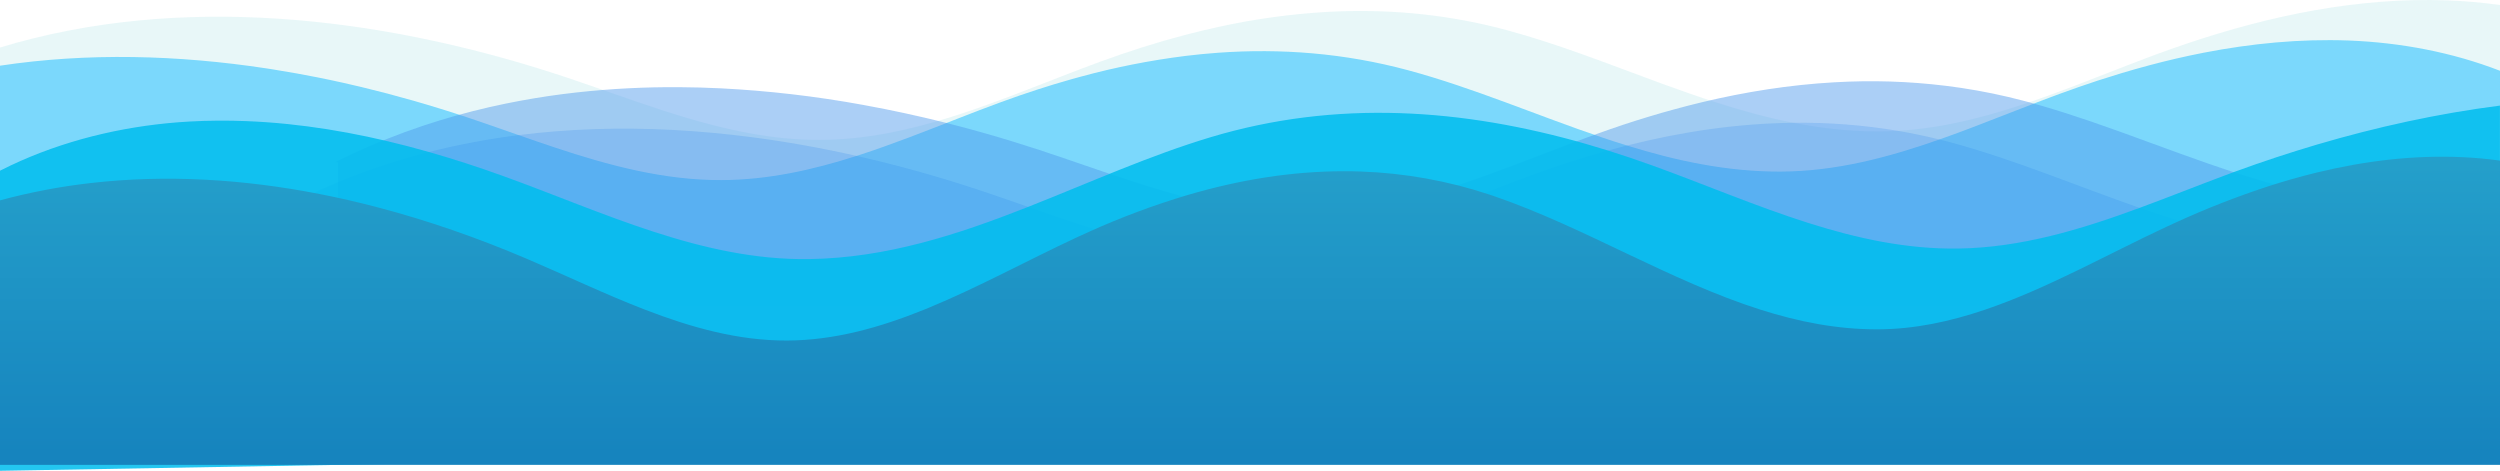
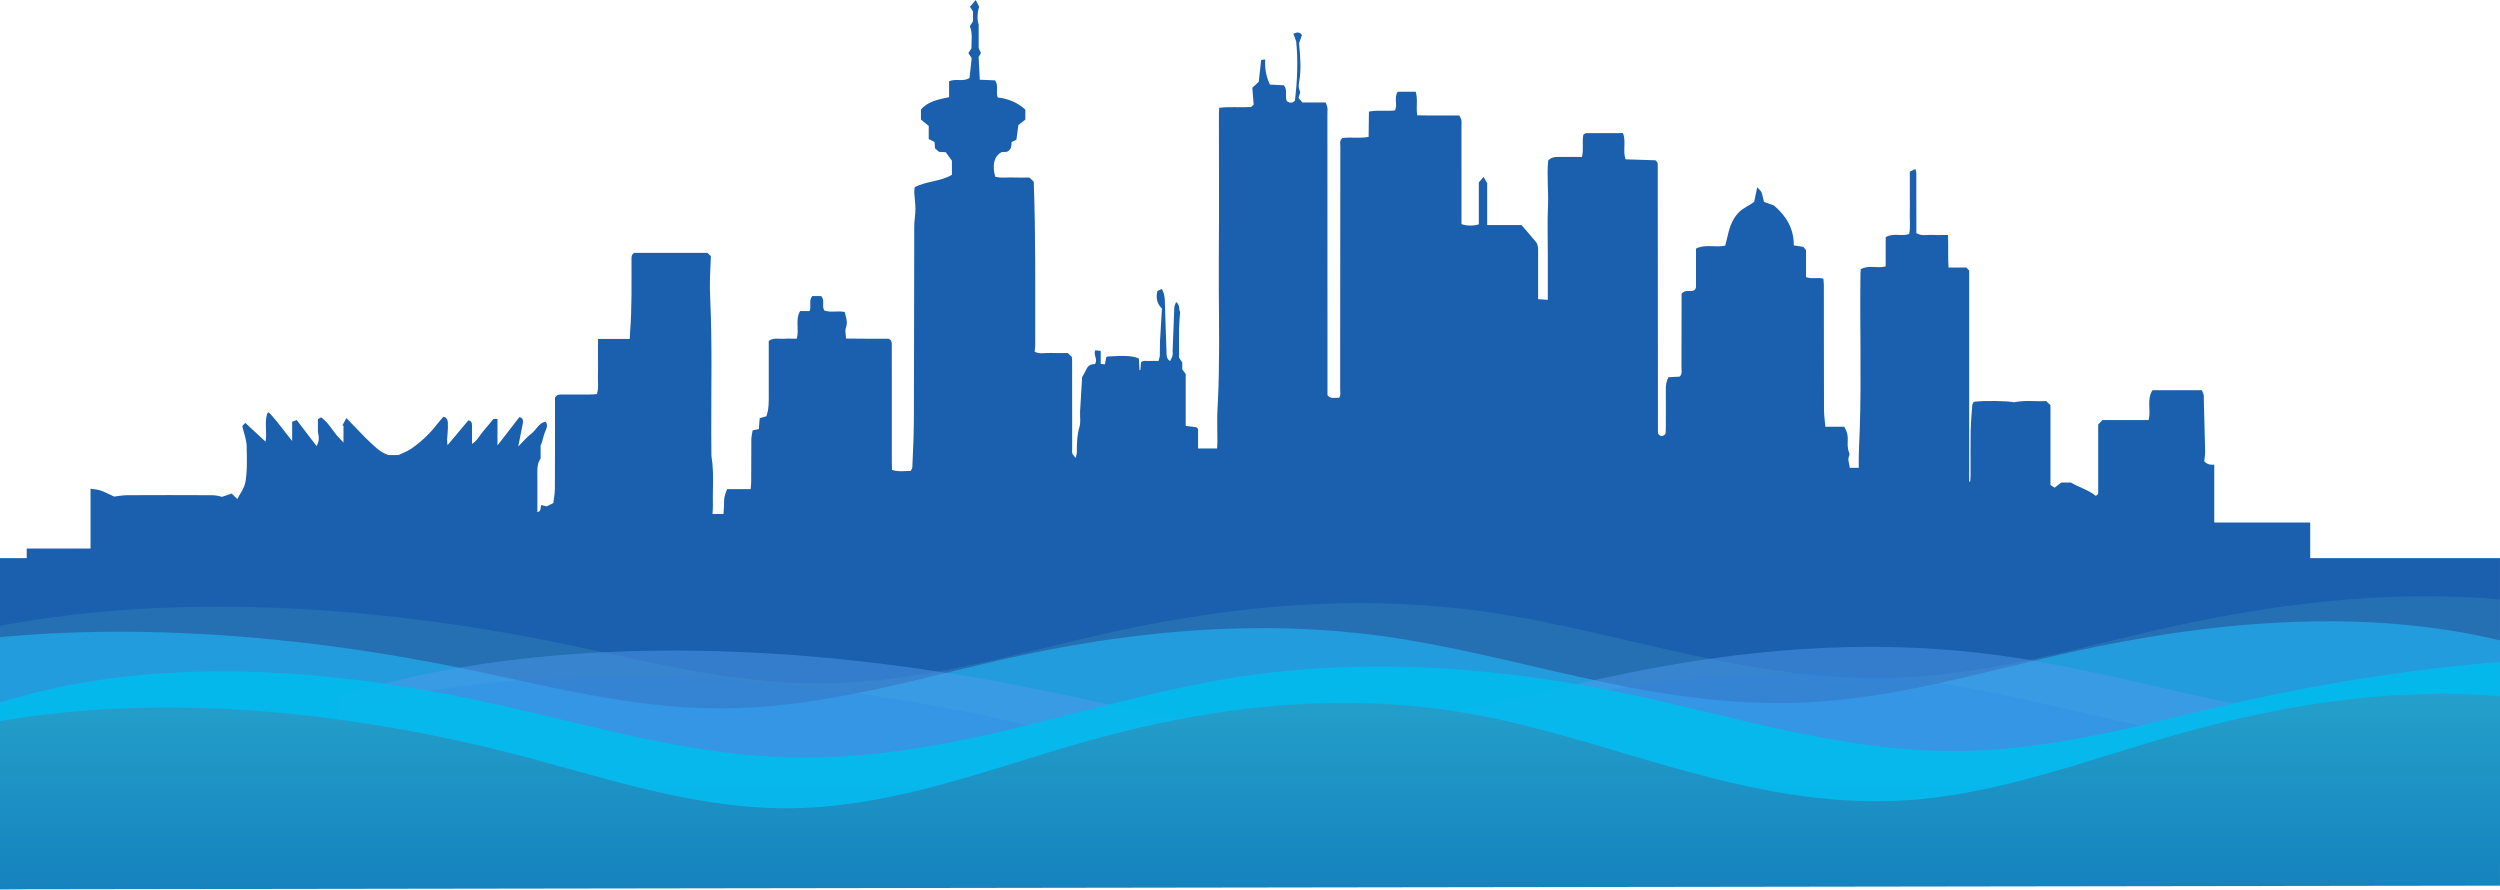
- <svg xmlns="http://www.w3.org/2000/svg" viewBox="0 0 3648 686.97">
-   <defs>
-     <style>.a{fill:#65c9d1;opacity:0.15;}.a,.b,.c,.d,.e{isolation:isolate;}.b{fill:#20c0ff;opacity:0.55;}.c{fill:#4f9aed;opacity:0.48;}.d{fill:#2381e9;opacity:0.2;}.e{fill:#00bdee;opacity:0.86;}.f{fill:url(#a);}</style>
-     <linearGradient id="a" x1="1824" y1="3551.13" x2="1824" y2="-308.73" gradientUnits="userSpaceOnUse">
-       <stop offset="0.02" stop-color="#041845" />
-       <stop offset="0.31" stop-color="#17347b" />
-       <stop offset="0.51" stop-color="#0357a7" />
-       <stop offset="0.66" stop-color="#0a6db3" />
-       <stop offset="0.74" stop-color="#1582bd" />
-       <stop offset="0.89" stop-color="#28a7ce" />
-       <stop offset="1" stop-color="#53d6db" />
+ <svg xmlns="http://www.w3.org/2000/svg" viewBox="0 0 3648.02 1297.726" version="1.1" id="svg35" width="3648.02" height="1297.726">
+   <defs id="defs19">
+     <style id="style2">.a{fill:#65c9d1;opacity:0.15;}.a,.b,.c,.d,.e{isolation:isolate;}.b{fill:#20c0ff;opacity:0.55;}.c{fill:#4f9aed;opacity:0.48;}.d{fill:#2381e9;opacity:0.2;}.e{fill:#00bdee;opacity:0.86;}.f{fill:url(#a);}</style>
+     <linearGradient id="a" x1="1824" y1="3551.13" x2="1824" y2="-308.73" gradientUnits="userSpaceOnUse" gradientTransform="matrix(1,0,0,0.6224525,0,870.1015)">
+       <stop offset="0.02" stop-color="#041845" id="stop4" />
+       <stop offset="0.31" stop-color="#17347b" id="stop6" />
+       <stop offset="0.51" stop-color="#0357a7" id="stop8" />
+       <stop offset="0.66" stop-color="#0a6db3" id="stop10" />
+       <stop offset="0.74" stop-color="#1582bd" id="stop12" />
+       <stop offset="0.89" stop-color="#28a7ce" id="stop14" />
+       <stop offset="1" stop-color="#53d6db" id="stop16" />
    </linearGradient>
  </defs>
-   <path class="a" d="M3648,7.36V446.24H0V69.36C261.78-10.09,551.85,23.92,809.85,107.5q9.06,2.92,18.07,5.94c20.76,6.95,41.52,14.22,62.32,21.5,49.58,17.33,99.41,34.68,150.08,47.67,18.49,4.74,37.09,8.9,55.83,12.27,32.9,5.92,66.24,9.4,100.15,9.29,65.55-.22,128.56-13.78,190.29-33.07q5.3-1.65,10.56-3.36c56.46-18.26,111.9-41,167.32-62.29q5.77-2.23,11.54-4.42,14.51-5.53,29-10.86c41.3-15.12,83-28.4,125-39.38q24.1-6.31,48.35-11.58A1003.67,1003.67,0,0,1,1937,17.35q9.28-.51,18.57-.83c80.39-2.71,161.53,5.43,243,27.41,74.72,20.16,147.37,49.05,220.63,76L2430.4,124c24.28,8.83,48.63,17.38,73.18,25.27,37.25,12,74.92,22.41,113.35,29.94,40.67,8,82.18,12.71,124.95,12.57q13.73,0,27.3-.86c35.37-2.06,70.05-7.78,104.22-15.92l2-.48c30.62-7.38,60.83-16.69,90.8-27q12.93-4.45,25.79-9.15c24.08-8.77,48-18,71.9-27.35h0l10.59-4.14c20.55-8,41.07-16,61.6-23.7q7.25-2.71,14.5-5.37,20.52-7.52,41.35-14.52C3313.08,22.58,3441.39-4.21,3570.69.55A729.11,729.11,0,0,1,3648,7.36Z" />
-   <path class="b" d="M3648,103.27V505H0V95.86c128-19.29,259.84-15.68,389.2,4,2.69.41,5.39.82,8.08,1.25q17.55,2.76,35,5.93h0a4.72,4.72,0,0,1,.9.16h0Q448.57,110,463.86,113q9.12,1.81,18.18,3.74h0q9.59,2,19.12,4.17,13.35,3,26.63,6.18h0q37.75,9.06,74.88,19.7,41.24,11.78,81.52,25.29l10.18,3.44c20.71,7,41.42,14.32,62.19,21.57q13.78,4.81,27.61,9.56,12.45,4.27,24.93,8.43c79.13,26.29,159.53,48,243.47,47.73,68.1-.23,133.45-14.85,197.48-35.35l3.37-1.08c48.3-15.62,95.86-34.5,143.29-53,21.54-8.4,43-16.71,64.6-24.59,34.12-12.49,68.5-23.73,103.11-33.45q5.79-1.62,11.58-3.19a1098.92,1098.92,0,0,1,154-30.56q23.5-2.89,47.11-4.6c91.74-6.62,184.53.41,277.79,25.56,96,25.9,188.59,66.23,283.45,98.23q17.7,6,35.53,11.52c72.24,22.36,146.2,38.35,224.35,38.1,80.37-.27,156.91-20.58,232-46.95,14.46-5.07,28.86-10.37,43.22-15.8l2-.76c32.63-12.35,65.06-25.32,97.5-37.72q9.54-3.66,19.09-7.23,7.47-2.8,14.94-5.54,27.1-9.92,54.72-19,17.08-5.56,34.35-10.75,20.12-6,40.45-11.44,39.3-10.5,79.29-18.32C3285.24,63.41,3356,56.5,3427.08,59.11,3502.85,62,3578.52,76.36,3648,103.27Z" />
-   <path class="c" d="M3648,285.25v276.5H493.26V236.57l-3.81-.06c1.27-.63,2.53-1.27,3.81-1.89q22.85-11.33,46.46-21.52L540,213a980.56,980.56,0,0,1,101.93-37.37q47.52-14.55,96.16-24.48,10.63-2.19,21.3-4.15,40.64-7.53,81.83-12.09a1281.46,1281.46,0,0,1,150.24-7.69q30.08.18,60.19,1.66a1603,1603,0,0,1,208,24.23q15.6,2.84,31.15,5.94,27.94,5.58,55.61,12,5.19,1.2,10.36,2.44c54.36,12.95,107.88,28.25,160.06,45.41,27.61,9.08,55.22,18.7,82.93,28.18,32.78,11.21,65.7,22.23,98.89,31.92h0c66.56,19.44,134.27,33.57,204.33,33.35,72.64-.23,142.31-15.83,210.56-37.52q5.44-1.73,10.85-3.5c56-18.35,111.13-40.49,166.23-61.3q12.21-4.62,24.49-9.14,8.14-3,16.36-5.95a1437.87,1437.87,0,0,1,151.82-45.72c63.66-15.24,128-25.41,192.83-29.09q10.53-.61,21.09-1a893.68,893.68,0,0,1,162.48,8.84c.71.1,1.42.2,2.15.32a850.05,850.05,0,0,1,91.84,19l.48.13q3.42.9,6.82,1.84,9.74,2.64,19.43,5.47c23.78,6.92,47.38,14.57,70.89,22.61,57.61,19.73,114.65,41.9,172.32,61.89q16,5.55,32.12,10.85,9.72,3.2,19.48,6.26,15.27,4.81,30.67,9.26c19.92,5.75,40,11,60.22,15.55q5.09,1.16,10.18,2.23c47.73,10.16,96.52,16.35,147,16.19C3565.73,299.45,3607.22,294.06,3648,285.25Z" />
-   <path class="d" d="M3648,310.83V622.28H429.37V297.1l-3.74-.05c1.25-.63,2.49-1.27,3.74-1.89q18.28-9.24,37.07-17.7,4.41-2,8.86-3.95,36.08-15.84,73.07-28.51,38.44-13.23,77.7-23.18a1077,1077,0,0,1,130.55-24.64q13.77-1.74,27.57-3.16,12.75-1.29,25.54-2.33c76.44-6.15,153.77-5,230.75,2.17q27.79,2.58,55.52,6.18c51.8,6.72,103.3,16,154.11,27.51A1908.13,1908.13,0,0,1,1435,279.44c21.72,7.27,43.45,14.89,65.22,22.5,29.74,10.4,59.57,20.79,89.61,30.28,73.06,23.11,147.37,40.92,224.58,40.67,71.37-.24,139.82-15.83,206.88-37.52,51.61-16.69,102.4-37,153.07-56.71,20.35-7.91,40.69-15.73,61.05-23.19,36.74-13.45,73.76-25.48,111-35.8q13.68-3.8,27.42-7.26c80-20.26,161.19-32.33,243.06-33.25a854.07,854.07,0,0,1,152.25,11.71q30.47,5.14,61,12.69,8.28,2,16.57,4.28c93.3,25.17,183.45,63.57,275.4,95.51,16.77,5.82,33.6,11.43,50.52,16.71,75.24,23.47,152.27,40.33,233.7,40.07,60.67-.2,119.22-11.49,176.6-28.2C3604.82,325.58,3626.45,318.44,3648,310.83Z" />
-   <path class="e" d="M490.92,678.36,0,687V249.1q14.91-7.59,30.28-14.38c76.73-33.85,161.25-52.63,246.19-57.38,27.9-1.56,55.79-1.7,83.61-.58C439,179.91,517.44,193.22,594,213.1q16.08,4.17,32,8.72c36.54,10.4,72.62,22.21,108.1,35,145.47,52.52,290,123.45,446.31,121.24,113.09-1.6,217.36-35.77,319.77-76.14,45.25-17.83,90.13-36.88,135.26-54.86,43.12-17.19,86.45-33.4,130.53-46.67,184.44-55.49,368.75-41.88,548.27,9.62q16.11,4.62,32.17,9.64,32.41,10.13,64.6,21.78c75.49,27.27,150.73,59.47,227.51,83.84,71.17,22.6,143.64,38.47,218.81,37.41,91.74-1.3,179-27.78,264.78-59.35,41.39-15.24,82.43-31.66,123.46-47l9-3.36,7.9-2.9q58.21-21.25,118.44-39.09c87-25.66,176.61-45.32,267-56.9V622.25Z" />
-   <path class="f" d="M3648,627.9v50.46H0v-386A891.72,891.72,0,0,1,132.1,267.13c110.71-12.75,223.43-5.72,334.34,16q41.16,8,81.93,18.69c75.25,19.58,149.22,45.46,220.66,75.94,57.11,24.37,114.25,51.78,172.24,74.16,67.46,26,136.09,45.26,207.18,45,68.88-.28,135-18.8,199.86-45,2.34-.94,4.67-1.9,7-2.86,72.34-29.82,143.06-68.7,214.12-101.85q10.2-4.76,20.42-9.32a1138.16,1138.16,0,0,1,142.81-53.22c75.32-22.17,151.55-34.81,228.41-34.81A670.77,670.77,0,0,1,2151,276.95q11.7,3.44,23.41,7.33,3.19,1.06,6.39,2.16c131,45.05,255.81,123.36,388.09,165.43,55.52,17.66,112.36,28.94,171.53,28.7,53.5-.22,105.36-11.44,156.22-28.7,90.17-30.59,177.21-80.13,264.76-121q5.65-2.64,11.32-5.22a1269.83,1269.83,0,0,1,139.13-54.44q15.18-4.87,30.44-9.26,19.29-5.55,38.73-10.28c70.07-17,141.43-25.65,213.08-22.29q27,1.26,53.92,5V627.9Z" />
+   <path class="b" d="m 3648,814.44 v 370 H 0 v -370 h 39 v -14 h 93.1 V 713.2 c 4.88,0.79 10,0.95 14.59,2.51 6.11,2.07 11.84,5.23 19.88,8.89 4.68,-0.5 11.86,-1.93 19.05,-2 q 61.71,-0.31 123.42,0 a 47.17,47.17 0 0 1 14.76,2.45 l 14.3,-4.82 8.17,8 c 4.28,-8.5 10.82,-16.12 12.38,-27.76 0.79,-5.89 1.22,-11.76 1.43,-17.62 0.39,-10.73 0,-21.42 -0.18,-32.11 -0.2,-9.33 -4,-18.57 -6.39,-29 l 4.38,-4.71 29.56,27.41 c 2.46,-12.55 -1.29,-25.73 1.78,-38.47 0.19,-0.83 0.42,-1.66 0.68,-2.49 0.19,-0.6 1.17,-1 2.3,-1.83 q 2.61,2.73 5.1,5.57 c 9.75,11.07 18.5,23.38 29,36.26 v -28 l 6,-2.36 v 0 l 0.6,-0.24 0.3,0.4 v 0 l 28.91,37.83 c 3.68,-8.67 3.7,-10.13 1.77,-21.79 v -17.69 l 4.64,-2.6 c 5.5,3.85 9.68,8.74 13.54,13.84 v 0 c 3.08,4 6,8.25 9.15,12.17 2.9,3.56 6.27,6.74 10,10.67 v -24.58 l -1.59,-0.31 5.82,-10.76 c 8,8.22 15.12,15.64 22.3,23 l 0.1,0.11 v 0 c 2.55,2.65 5,5.4 7.72,7.88 9.6,8.8 18.27,18.9 31.44,23 h 14.29 c 6.1,-2.94 13.05,-5.28 18.83,-9.3 0.87,-0.61 1.74,-1.22 2.6,-1.85 a 170.54,170.54 0 0 0 35.44,-34.32 c 2.76,-3.59 5.85,-6.92 8.78,-10.37 5.29,0.82 6.3,4.84 6.56,8.49 a 111,111 0 0 1 -0.44,16.2 c -0.4,5.31 -1.23,10.59 0,16.76 l 30.29,-36.22 c 4.7,0.6 5.39,3.8 5.39,7.53 v 26.78 c 7.92,-4.87 11.11,-12.43 16.16,-18.23 5.05,-5.8 9.8,-11.81 15.1,-18.24 h 5.92 v 38.7 l 32,-41.41 c 5.55,1.4 5.72,5.47 4.86,9.91 -2.09,10.82 -4.3,21.61 -6.6,33.14 6.8,-6.82 12.41,-13.8 19.35,-19 7.14,-5.35 10.36,-15.52 20.78,-17.35 4.31,6.78 -0.11,11.9 -2,17.53 -1.89,5.63 -2.91,11.8 -5.44,17.54 v 18.71 c -4.2,6 -4.87,12.79 -4.8,19.91 q 0.06,5.56 0.08,11.13 v 47.17 c 6.42,-1.37 3.56,-6.61 6,-10.32 l 7.48,2 9.76,-4.91 c 0.49,-4.17 1.27,-8.45 1.77,-12.77 a 65.74,65.74 0 0 0 0.49,-7.28 q 0,-8.1 0.08,-16.2 0.1,-22.35 0.11,-44.71 v -72.63 c 2.82,-5.26 6.52,-4.7 10,-4.71 q 20.37,0 40.75,-0.06 c 3.39,0 6.77,-0.39 10.42,-0.61 2.85,-9.46 1.18,-18.37 1.49,-27.12 0.31,-8.53 0.09,-17.07 0.09,-25.61 v -27.79 h 46.31 c 0.21,-4.14 0.3,-7.13 0.53,-10.11 2.72,-35.16 2,-70.39 2.06,-105.61 0,-3.43 -0.53,-7.13 4,-9.8 H 1032.23 l 5.11,4.82 c -0.47,10.51 -1,20.46 -1.33,30.42 -0.34,10.66 -0.14,21.42 0.35,32 3,65.68 1.35,131.37 1.51,197.05 q 0,16 0.25,32 a 171.52,171.52 0 0 1 2.21,23.33 c 0.12,3.77 0.16,7.53 0.16,11.3 0,12.39 -0.55,24.79 -0.21,37.16 0.12,4.14 -0.36,8.3 -0.58,12.92 h 16 c 0.33,-6 1,-11.87 0.86,-17.72 -0.2,-6.39 1.78,-12 4.4,-18.53 h 34.38 c 0.22,-2.88 0.51,-5.33 0.67,-7.65 0.08,-1.09 0.13,-2.15 0.14,-3.21 v -2 c 0.08,-19.9 0,-39.82 0.2,-59.71 a 40.14,40.14 0 0 1 0.65,-6.26 c 0.4,-2.34 0.9,-4.67 1.24,-7 l 9.08,-1.75 c 0.4,-5.28 0.78,-10.21 1.22,-16 l 9.76,-2.78 c 3.87,-10.52 3.51,-21.66 3.48,-32.79 v -77.18 c 7.29,-5.23 14.48,-2.59 21.21,-3.09 6.49,-0.48 13,-0.1 19.66,-0.1 3.84,-13.7 -2.58,-27.92 4.92,-40.36 h 13.73 c 3.3,-7 -1.78,-15.07 4,-21.9 h 13 c 5.67,6.23 0.6,14.07 4.41,21 9.16,3.61 19.44,0.07 29.86,2.25 1.77,7.41 4.89,14.56 1.76,23.07 -1.56,4.26 0,9.67 0.2,15.7 11.56,0.09 21.91,0.22 32.26,0.26 10.35,0.04 20.87,0 29.93,0 5.27,2.79 4.57,6.49 4.58,9.93 q 0,27.94 0.08,55.89 v 114.12 c 0,3.78 0.14,7.55 0.21,11.51 9.74,3 18.48,1.63 27.52,1.32 0.83,-2 2.1,-3.68 2.17,-5.41 q 0.33,-8.23 0.71,-16.46 c 0.74,-16.89 1.48,-33.8 1.55,-50.69 0.35,-94.7 0.29,-189.4 0.54,-284.1 0,-8.43 1.71,-16.85 1.73,-25.29 0,-8 -1.24,-16.07 -1.72,-24.12 a 54.54,54.54 0 0 1 0.63,-7.8 c 17.37,-9.14 37.79,-8.1 54.35,-18.12 v -20.46 l -9.07,-12.47 -9.81,-0.57 -5.86,-5.14 c -0.22,-3.14 -0.43,-6.18 -0.64,-9.24 l -8.49,-4.27 v -19.22 l -11.34,-9.13 v -14.7 c 10.28,-12 25.18,-14.69 41.06,-18.11 v -23.18 c 10.22,-4.33 20.65,1.28 29.83,-4.86 1,-9.57 2.1,-19.46 3.13,-28.91 l -4.8,-7.32 4.5,-7 c -0.34,-10.79 2.1,-21.68 -2.41,-32.27 l 4.66,-7.14 V 16.8 l -4.45,-6.93 8.41,-9.87 c 1.48,2.89 3.18,6.24 5,9.84 -3,9 -2.94,19.66 -0.69,26 v 34.21 l 3.29,7.54 -3.38,5.53 c 0.58,11.37 1.12,21.75 1.71,33.23 l 22.37,0.93 c 5.43,8 0.72,16.61 3.78,24.95 14.72,1.71 28.51,6.88 40.32,17.74 v 14.47 l -10.19,8.08 c -1.06,7.88 -2,14.7 -2.87,21.41 l -7,3.25 c -0.28,5.31 0.11,11.07 -6.73,14.35 l -7.91,0.47 c -10.74,5.82 -14,18.37 -9.3,35.81 8,2.44 16.58,0.83 25,1.18 8.13,0.34 16.29,0.08 24.86,0.08 l 6.11,5.69 a 15.63,15.63 0 0 1 0.35,1.87 c 2.84,78.67 2,157.36 2.09,236.05 0,3.37 -0.48,6.74 -0.77,10.63 7.56,3.81 15.78,1.31 23.68,1.72 8.12,0.43 16.28,0.1 24.52,0.1 l 6.07,5.68 c 0.12,1.63 0.32,3.15 0.33,4.67 q 0,43 0.06,86.06 v 43.18 c 0,2.32 -0.41,4.8 0.25,6.93 0.59,1.9 2.41,3.41 4.88,6.65 0.86,-4 1.67,-6 1.67,-8 0,-12.72 0.24,-25.23 4,-37.74 a 24.12,24.12 0 0 0 0.81,-4.16 74.64,74.64 0 0 0 -0.05,-11.28 57.6,57.6 0 0 1 0,-6.57 c 0.87,-16.94 2,-33.87 3,-50.24 2.36,-4.3 4.76,-8.16 6.66,-12.26 2.48,-5.36 7.08,-6.67 12,-6.81 4.85,-6.73 -2.67,-12.95 0.47,-20.16 l 8,1 v 19 l 6.2,0.57 c 0.61,-3.53 1.19,-6.83 1.76,-10.14 0.61,-0.43 1.19,-1.2 1.82,-1.25 24.05,-1.85 39,-0.91 45.89,3 0.29,5.39 0.59,11.07 0.9,16.75 h 1.25 c 0.35,-3.74 0.69,-7.48 1.06,-11.47 3.59,-3.11 8,-1.54 12.12,-1.8 4.12,-0.26 8.46,-0.06 13.39,-0.06 0.74,-3 1.75,-5.5 1.85,-8 0.28,-7 -0.07,-14 0.28,-21 0.79,-15.78 1.85,-31.54 2.81,-47.44 -7.11,-7 -9.09,-15.27 -6.7,-25.49 l 6.5,-3.16 a 34.43,34.43 0 0 1 4.38,15.94 c 0.7,26.27 1.73,52.53 2.58,78.79 0.13,3.91 0.46,7.61 5.11,10.54 1.26,-2.69 2.91,-5.16 3.55,-7.86 0.64,-2.7 0.12,-5.41 0.22,-8.12 0.75,-20.83 1.47,-41.66 2.41,-62.48 0.11,-2.41 1.56,-4.75 2.59,-7.71 6.48,4.57 3.52,11.61 5.9,14.36 -0.62,9.12 -1.42,16.37 -1.54,23.62 -0.22,14.36 -0.06,28.72 -0.06,43.16 1.55,2.39 3,4.63 4.73,7.28 v 9.83 l 5,6.79 v 75.71 c 5.66,0.7 10.55,1.26 15.43,2 0.62,0.09 1.13,1 2.61,2.42 v 28.58 H 1776 c 0.15,-3.12 0.42,-6.11 0.43,-9.1 0.06,-16.69 -0.73,-33.42 0.21,-50.06 q 0.34,-6 0.62,-12 0.89,-19 1.24,-37.94 c 1.12,-55 -0.38,-110.08 0,-165.12 0.56,-71.4 0.13,-142.82 0.16,-214.23 0,-2.66 0.25,-5.32 0.42,-8.66 14.95,-2 29.63,-0.18 46.58,-1.18 l 3.72,-3.41 c -0.83,-10.05 -1.42,-17.3 -2,-24.69 l 9.37,-8.7 c 1,-9.09 2.24,-20.08 3.57,-31.94 l 5.93,-0.63 a 73.21,73.21 0 0 0 6.79,36.68 l 20.4,1 c 6,7.1 1,15.6 4.29,23 4.05,3.18 8.09,3.35 11.92,-0.64 3.27,-28.83 4.74,-57.47 1.75,-86.34 -1.26,-3.45 -2.62,-7.2 -4.08,-11.19 5.43,-2.69 9.17,-2.68 12.48,1.79 l -4.14,12 c 1.82,20.74 3.44,39.48 -0.23,58.26 a 20.52,20.52 0 0 0 -0.06,6.95 39,39 0 0 0 2,6.21 c -0.89,2.93 -1.67,5.46 -2.54,8.32 l 5.57,6.72 h 34.09 c 0.95,2.84 2.15,5.19 2.47,7.66 0.39,3.05 0,6.19 0,9.3 q 0.06,178.52 0.11,357 v 53.29 c 5.32,6.15 11.43,2.94 16.93,3.7 2.86,-4.12 1.57,-8.52 1.58,-12.61 v -45.21 q 0.15,-154.38 0.25,-308.75 c 0,-4.07 -1.64,-8.65 3,-12.51 11.83,-1.69 24.65,0.88 38.27,-1.68 0.15,-12.46 0.29,-24.27 0.45,-36.86 13.25,-2.76 25.7,-0.18 38.08,-1.83 4.08,-8.5 -2,-18.56 4,-27.18 h 26.18 c 3.41,11.15 0.3,22.5 2.22,34.39 20.28,0.48 40.33,0.07 61.4,0.22 0.94,2 2.52,4.18 3,6.58 0.55,3 0.17,6.19 0.17,9.29 q 0,65.2 0.05,130.41 v 12.31 a 41.68,41.68 0 0 0 25.24,0.28 V 266.2 l 7,-8.08 5.22,9.25 v 61.07 h 50.1 c 7,8.18 14.18,16.22 21,24.56 3,3.73 3.24,8.45 3.22,13.22 -0.12,19.8 0,39.59 0,59.38 v 11 l 14.13,0.88 v -68.04 c 0,-22.9 -0.77,-45.84 0.27,-68.69 1,-22.27 -2,-44.53 0.34,-66.64 4,-4.07 8.61,-5.21 13.88,-5.15 11.63,0.16 23.25,0.05 35.36,0.05 2.71,-10.93 0,-21.86 2,-32.52 1.51,-0.83 2.82,-2.18 4.14,-2.19 17.77,-0.14 35.54,-0.09 53.77,-0.09 4.86,12.82 -0.78,26.07 3.77,38.28 l 43.54,1.4 c 1.35,1.23 1.66,1.47 1.92,1.76 a 5.1,5.1 0 0 1 0.67,0.93 3.62,3.62 0 0 1 0.52,1 22.18,22.18 0 0 1 0.26,2.3 v 3.49 q 0.14,191.3 0.28,382.59 v 5.13 a 3.72,3.72 0 0 0 0.18,1.14 10.44,10.44 0 0 0 0.66,1.34 c 2.88,3.62 6.12,3.65 10.13,-0.27 0.06,-1 0.15,-2.09 0.24,-3.23 0.13,-1.71 0.26,-3.54 0.27,-5.37 0.07,-18.63 0.18,-37.26 0,-55.89 -0.06,-6.25 0.56,-12.23 3.83,-18.35 l 16.33,-0.9 c 4.3,-3.89 2.68,-8.45 2.7,-12.51 0.15,-32.21 0.11,-64.42 0.14,-96.64 v -11.74 c 5.54,-7 12.74,-2.22 17.89,-4.84 4,-2.43 3.17,-6.15 3.18,-9.56 v -51.5 c 13.56,-7 27.94,-1.13 42.66,-4.4 1.22,-4.94 2.64,-10.36 3.89,-15.83 2.92,-12.85 7.58,-24.95 17.38,-34.1 4.38,-4.08 10.11,-6.72 15.2,-10 2.21,-1.44 4.37,-3 5.74,-3.92 l 4.44,-21.25 c 3.26,3.71 5.48,5.23 6.23,7.28 1.55,4.28 2.33,8.85 3.59,14 l 14.5,5.24 c 18,15.23 29.31,33.76 29.05,58.33 l 13.86,2.06 4,4.77 v 39.37 c 8.26,3.28 16.57,0.12 25.33,2.28 0.23,3.19 0.68,6.54 0.68,9.89 0.07,60.54 0,121.09 0.22,181.63 0,7.94 1.27,15.88 2,24.57 h 27.4 a 32.46,32.46 0 0 1 2.1,3.63 31.11,31.11 0 0 1 3.18,14.56 c 0,6.51 -0.93,13.13 2,19.41 a 6,6 0 0 1 0.09,4.57 c -2.89,6.15 0.46,11.63 0.69,17.72 h 13.22 c 0.11,-9.51 -0.11,-18.71 0.36,-27.88 q 0.73,-14.69 1.19,-29.36 c 2.42,-75.86 -0.12,-151.75 1,-227.61 0,-1.16 0.17,-2.32 0.35,-4.68 10.83,-6.87 23.77,-1 36.45,-4.28 v -42.63 c 10.87,-6.74 22.75,-0.71 34.21,-4.67 2.15,-9.62 0.67,-19.66 0.93,-29.55 0.27,-10.08 0.06,-20.18 0.06,-30.27 v -31.21 l 8.15,-3.83 c 0.65,2.63 1.32,4.06 1.32,5.49 q 0.12,38.42 0.08,76.84 v 11.26 c 8.15,4.76 16,2.08 23.55,2.56 7.25,0.47 14.55,0.1 22.64,0.1 0.61,16.63 -0.25,32.3 0.74,47.49 h 25.84 l 4.29,4.34 v 308.07 l 1.49,0.06 c 0.18,-2.85 0.53,-5.7 0.53,-8.55 V 680.6 c 0,-15.39 -0.11,-30.78 0.09,-46.16 0,-1.79 0,-3.58 0.08,-5.37 0.21,-12.69 1.35,-25.36 2.3,-38 0.12,-1.72 1.52,-3.34 2.2,-4.74 14.85,-2 50.86,-1.4 58.6,0.7 16.06,-3.42 31.56,-0.91 47,-1.83 l 6.33,6 v 116.6 l 6.1,3.84 9.61,-7.49 h 14.19 c 11.74,7.08 25.75,10.72 36.28,19.44 2,-1.58 2.34,-1.78 2.6,-2.05 a 2.81,2.81 0 0 0 0.68,-0.9 2.94,2.94 0 0 0 0.19,-1.14 V 619.44 l 2.24,-2.36 v 0 l 4,-4.14 h 67.28 a 42.56,42.56 0 0 0 1.32,-11.44 c 0,-4.08 -0.32,-8.19 -0.36,-12.26 -0.08,-6.85 0.59,-13.58 4.82,-19.89 h 72 a 64.8,64.8 0 0 1 2.64,6.8 c 0.41,1.44 0.11,3.08 0.15,4.63 l 0.06,2.4 c 0.67,25.09 1.39,50.18 1.9,75.27 0.1,4.54 -0.77,9.09 -1.28,14.58 3.1,3.81 7.81,5.63 14.52,5 0,-0.65 0,-1.29 0.07,-1.93 v 86.34 h 140 v 52 z" id="path8427" style="opacity:1;isolation:isolate;fill:#1a60ae;fill-opacity:1" />
+   <path class="a" d="M 3648,874.683 V 1147.865 H 0 V 913.275 c 261.78,-49.454 551.85,-28.284 809.85,23.74 q 9.06,1.818 18.07,3.697 c 20.76,4.326 41.52,8.851 62.32,13.383 49.58,10.787 99.41,21.587 150.08,29.672 18.49,2.95 37.09,5.54 55.83,7.637 32.9,3.685 66.24,5.851 100.15,5.783 65.55,-0.137 128.56,-8.577 190.29,-20.585 q 5.3,-1.027 10.56,-2.091 c 56.46,-11.366 111.9,-25.521 167.32,-38.773 q 5.77,-1.388 11.54,-2.751 14.51,-3.442 29,-6.76 c 41.3,-9.411 83,-17.678 125,-24.512 q 24.1,-3.928 48.35,-7.208 A 1003.67,624.737 0 0 1 1937,880.901 q 9.28,-0.317 18.57,-0.517 c 80.39,-1.687 161.53,3.38 243,17.061 74.72,12.549 147.37,30.531 220.63,47.306 l 11.2,2.533 c 24.28,5.496 48.63,10.818 73.18,15.729 37.25,7.469 74.92,13.949 113.35,18.636 40.67,4.98 82.18,7.911 124.95,7.824 q 13.73,0 27.3,-0.535 c 35.37,-1.282 70.05,-4.843 104.22,-9.909 l 2,-0.299 c 30.62,-4.594 60.83,-10.389 90.8,-16.806 q 12.93,-2.77 25.79,-5.695 c 24.08,-5.459 48,-11.204 71.9,-17.024 v 0 l 10.59,-2.577 c 20.55,-4.98 41.07,-9.959 61.6,-14.752 q 7.25,-1.687 14.5,-3.343 20.52,-4.681 41.35,-9.038 c 121.15,-25.34 249.46,-42.016 378.76,-39.053 a 729.11,453.836 0 0 1 77.31,4.239 z" id="path23" style="opacity:0.15;isolation:isolate;fill:#65c9d1;stroke-width:1" />
+   <path class="b" d="M 3648,934.382 V 1184.44 H 0 V 929.77 c 128,-12.007 259.84,-9.76 389.2,2.49 2.69,0.255 5.39,0.51 8.08,0.778 q 17.55,1.718 35,3.691 v 0 a 4.72,2.938 0 0 1 0.9,0.1 v 0 q 15.39,1.743 30.68,3.61 9.12,1.127 18.18,2.328 v 0 q 9.59,1.245 19.12,2.596 13.35,1.867 26.63,3.847 v 0 q 37.75,5.639 74.88,12.262 41.24,7.332 81.52,15.742 l 10.18,2.141 c 20.71,4.357 41.42,8.914 62.19,13.426 q 13.78,2.994 27.61,5.951 12.45,2.658 24.93,5.247 c 79.13,16.364 159.53,29.878 243.47,29.71 68.1,-0.143 133.45,-9.243 197.48,-22.004 l 3.37,-0.672 c 48.3,-9.723 95.86,-21.475 143.29,-32.99 21.54,-5.229 43,-10.401 64.6,-15.306 34.12,-7.774 68.5,-14.771 103.11,-20.821 q 5.79,-1.008 11.58,-1.986 a 1098.92,684.025 0 0 1 154,-19.022 q 23.5,-1.799 47.11,-2.863 c 91.74,-4.121 184.53,0.255 277.79,15.91 96,16.122 188.59,41.225 283.45,61.144 q 17.7,3.735 35.53,7.171 c 72.24,13.918 146.2,23.871 224.35,23.715 80.37,-0.168 156.91,-12.81 232,-29.224 14.46,-3.156 28.86,-6.455 43.22,-9.835 l 2,-0.473 c 32.63,-7.687 65.06,-15.761 97.5,-23.479 q 9.54,-2.278 19.09,-4.5 7.47,-1.743 14.94,-3.448 27.1,-6.175 54.72,-11.827 17.08,-3.461 34.35,-6.691 20.12,-3.735 40.45,-7.121 39.3,-6.536 79.29,-11.403 c 69.45,-8.391 140.21,-12.692 211.29,-11.067 75.77,1.799 151.44,10.737 220.92,27.488 z" id="path25" style="opacity:0.55;isolation:isolate;fill:#20c0ff;stroke-width:1" />
+   <path class="c" d="m 3648,1047.656 v 172.108 H 493.26 v -202.409 l -3.81,-0.037 c 1.27,-0.392 2.53,-0.79 3.81,-1.176 q 22.85,-7.052 46.46,-13.395 l 0.28,-0.062 a 980.56,610.352 0 0 1 101.93,-23.261 q 47.52,-9.057 96.16,-15.238 10.63,-1.363 21.3,-2.583 40.64,-4.687 81.83,-7.525 a 1281.46,797.648 0 0 1 150.24,-4.787 q 30.08,0.112 60.19,1.033 a 1603,997.791 0 0 1 208,15.082 q 15.6,1.768 31.15,3.697 27.94,3.473 55.61,7.469 5.19,0.747 10.36,1.519 c 54.36,8.061 107.88,17.584 160.06,28.266 27.61,5.652 55.22,11.64 82.93,17.541 32.78,6.978 65.7,13.837 98.89,19.869 v 0 c 66.56,12.101 134.27,20.896 204.33,20.759 72.64,-0.143 142.31,-9.853 210.56,-23.354 q 5.44,-1.077 10.85,-2.179 c 56,-11.422 111.13,-25.203 166.23,-38.156 q 12.21,-2.876 24.49,-5.689 8.14,-1.867 16.36,-3.704 a 1437.87,895.006 0 0 1 151.82,-28.459 c 63.66,-9.486 128,-15.817 192.83,-18.107 q 10.53,-0.38 21.09,-0.622 a 893.68,556.273 0 0 1 162.48,5.502 c 0.71,0.062 1.42,0.124 2.15,0.199 a 850.05,529.116 0 0 1 91.84,11.827 l 0.48,0.081 q 3.42,0.56 6.82,1.145 9.74,1.643 19.43,3.405 c 23.78,4.307 47.38,9.069 70.89,14.074 57.61,12.281 114.65,26.081 172.32,38.524 q 16,3.455 32.12,6.754 9.72,1.992 19.48,3.897 15.27,2.994 30.67,5.764 c 19.92,3.579 40,6.847 60.22,9.679 q 5.09,0.722 10.18,1.388 c 47.73,6.324 96.52,10.177 147,10.078 42.44,-0.075 83.93,-3.43 124.71,-8.914 z" id="path27" style="opacity:0.48;isolation:isolate;fill:#4f9aed;stroke-width:1" />
+   <path class="d" d="m 3648,1063.578 v 193.863 H 429.37 v -202.409 l -3.74,-0.031 c 1.25,-0.392 2.49,-0.79 3.74,-1.177 q 18.28,-5.751 37.07,-11.017 4.41,-1.245 8.86,-2.459 36.08,-9.86 73.07,-17.746 38.44,-8.235 77.7,-14.428 a 1077,670.381 0 0 1 130.55,-15.337 q 13.77,-1.083 27.57,-1.967 12.75,-0.803 25.54,-1.45 c 76.44,-3.828 153.77,-3.112 230.75,1.351 q 27.79,1.606 55.52,3.847 c 51.8,4.183 103.3,9.959 154.11,17.124 a 1908.13,1187.72 0 0 1 184.89,32.299 c 21.72,4.525 43.45,9.268 65.22,14.005 29.74,6.473 59.57,12.941 89.61,18.848 73.06,14.385 147.37,25.471 224.58,25.315 71.37,-0.149 139.82,-9.853 206.88,-23.354 51.61,-10.389 102.4,-23.031 153.07,-35.299 20.35,-4.924 40.69,-9.791 61.05,-14.435 36.74,-8.372 73.76,-15.86 111,-22.284 q 13.68,-2.365 27.42,-4.519 c 80,-12.611 161.19,-20.124 243.06,-20.697 a 854.07,531.618 0 0 1 152.25,7.289 q 30.47,3.199 61,7.899 8.28,1.245 16.57,2.664 c 93.3,15.667 183.45,39.569 275.4,59.45 16.77,3.623 33.6,7.115 50.52,10.401 75.24,14.609 152.27,25.104 233.7,24.942 60.67,-0.124 119.22,-7.152 176.6,-17.553 21.89,-3.953 43.52,-8.397 65.07,-13.134 z" id="path29" style="opacity:0.2;isolation:isolate;fill:#2381e9;stroke-width:1" />
+   <path class="e" d="M 490.92,1292.348 0,1297.726 v -272.572 q 14.91,-4.724 30.28,-8.951 c 76.73,-21.07 161.25,-32.76 246.19,-35.716 27.9,-0.971 55.79,-1.058 83.61,-0.361 78.92,1.961 157.36,10.246 233.92,22.62 q 16.08,2.596 32,5.428 c 36.54,6.474 72.62,13.825 108.1,21.786 145.47,32.691 290,76.842 446.31,75.466 113.09,-0.996 217.36,-22.265 319.77,-47.394 45.25,-11.098 90.13,-22.956 135.26,-34.148 43.12,-10.7 86.45,-20.79 130.53,-29.05 184.44,-34.54 368.75,-26.068 548.27,5.988 q 16.11,2.876 32.17,6 32.41,6.306 64.6,13.557 c 75.49,16.974 150.73,37.017 227.51,52.187 71.17,14.067 143.64,23.946 218.81,23.286 91.74,-0.809 179,-17.292 264.78,-36.943 41.39,-9.486 82.43,-19.707 123.46,-29.255 l 9,-2.091 7.9,-1.805 q 58.21,-13.227 118.44,-24.332 c 87,-15.972 176.61,-28.21 267,-35.418 v 291.414 z" id="path31" style="opacity:0.86;isolation:isolate;fill:#00bdee;stroke-width:1" />
+   <path class="f" d="m 3648,1260.939 v 31.409 l -3648,5.378 v -245.645 c 43.335,-7.297 87.494,-12.547 132.1,-15.704 110.71,-7.936 223.43,-3.561 334.34,9.959 27.44,3.32 54.75,7.198 81.93,11.634 75.25,12.188 149.22,28.297 220.66,47.269 57.11,15.169 114.25,32.231 172.24,46.161 67.46,16.184 136.09,28.172 207.18,28.01 68.88,-0.174 135,-11.702 199.86,-28.01 2.34,-0.585 4.67,-1.183 7,-1.78 72.34,-18.562 143.06,-42.763 214.12,-63.397 6.8,-1.975 13.607,-3.909 20.42,-5.801 46.361,-13.016 94.071,-24.083 142.81,-33.127 75.32,-13.8 151.55,-21.668 228.41,-21.668 64.281,-0.073 128.245,5.606 189.93,16.862 7.8,1.427 15.603,2.948 23.41,4.562 2.127,0.44 4.257,0.888 6.39,1.345 131,28.041 255.81,76.786 388.09,102.972 55.52,10.993 112.36,18.014 171.53,17.864 53.5,-0.137 105.36,-7.121 156.22,-17.864 90.17,-19.041 177.21,-49.877 264.76,-75.317 3.767,-1.095 7.54,-2.179 11.32,-3.249 45.268,-12.985 91.725,-24.3 139.13,-33.886 10.12,-2.021 20.267,-3.942 30.44,-5.764 12.86,-2.303 25.77,-4.436 38.73,-6.399 70.07,-10.582 141.43,-15.966 213.08,-13.874 18,0.523 35.973,1.56 53.92,3.112 v 244.947 z" id="path33" style="fill:url(#a);stroke-width:1" />
</svg>
